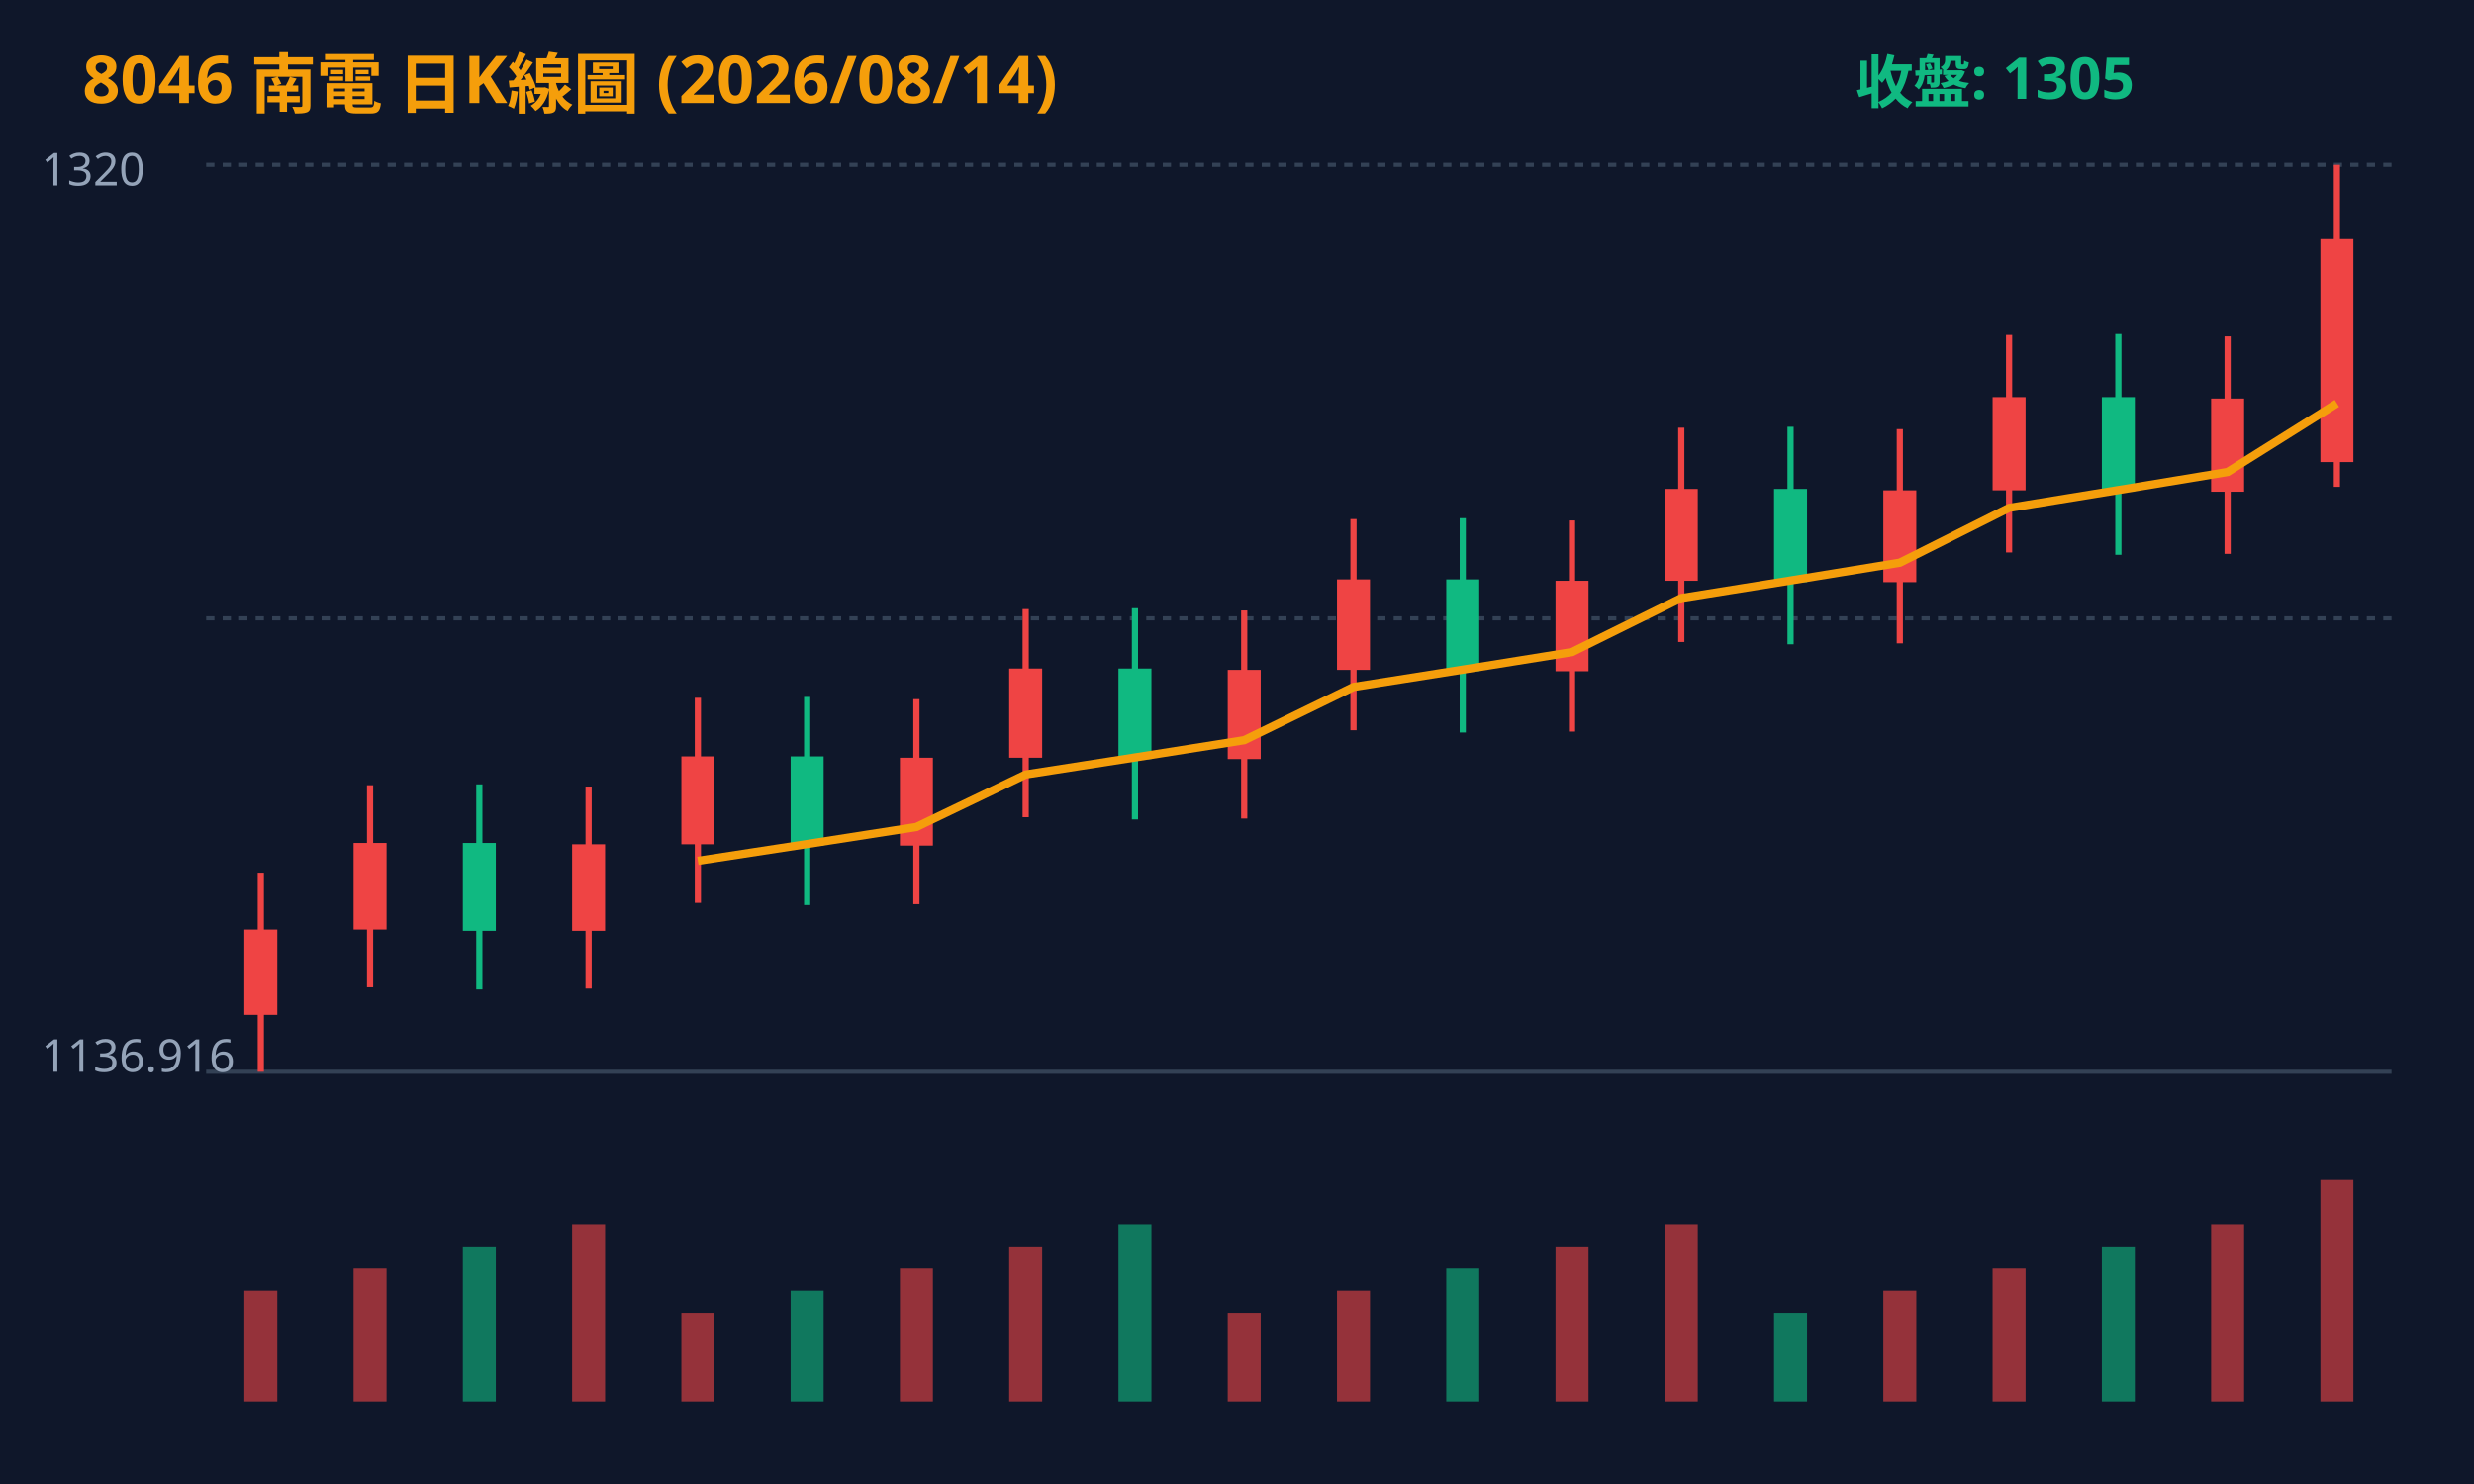
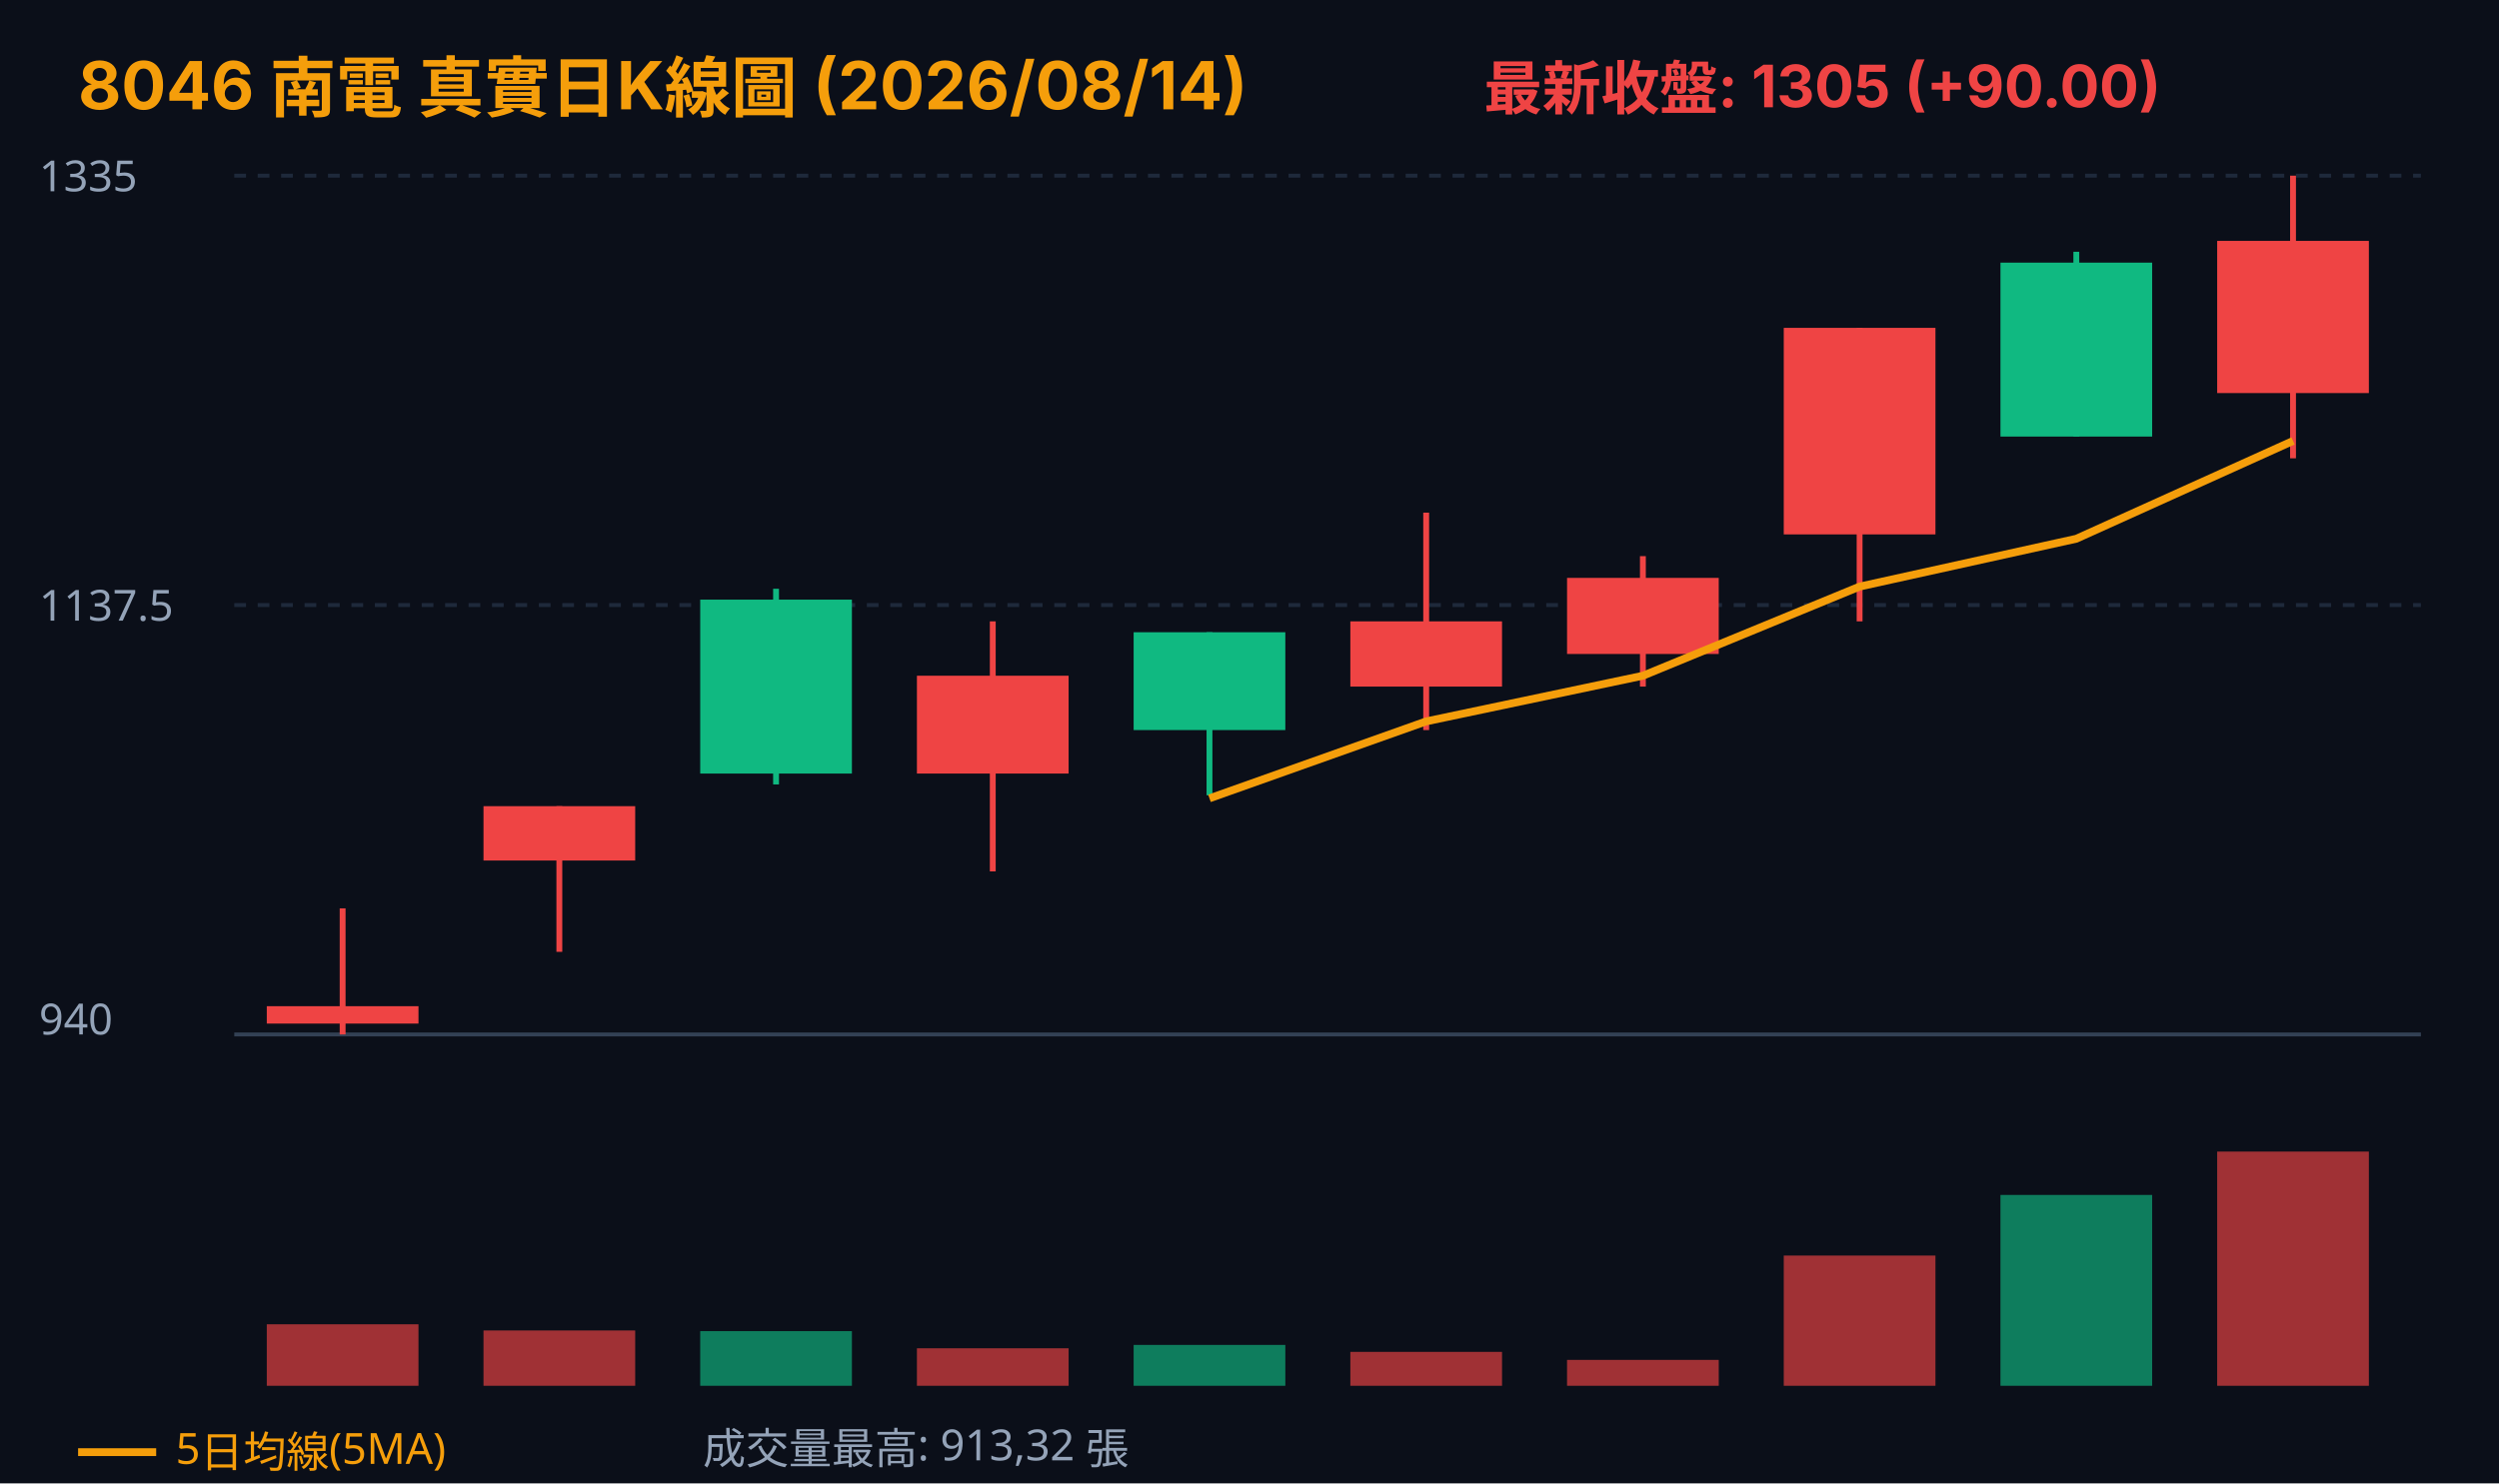
- <svg xmlns="http://www.w3.org/2000/svg" width="600" height="360">
-   <rect width="100%" height="100%" fill="#0f172a" />
-   <text x="20" y="25" fill="#f59e0b" font-size="16" font-weight="bold" font-family="sans-serif">8046 南電 日K線圖 (2026/08/14)</text>
-   <text x="450" y="25" fill="#10b981" font-size="14" font-weight="bold" font-family="sans-serif">收盤: 1305</text>
-   <line x1="50" y1="40" x2="580" y2="40" stroke="#334155" stroke-dasharray="2,2" />
-   <line x1="50" y1="150" x2="580" y2="150" stroke="#334155" stroke-dasharray="2,2" />
-   <line x1="50" y1="260" x2="580" y2="260" stroke="#334155" />
-   <text x="10" y="45" fill="#94a3b8" font-size="11" font-family="sans-serif">1320</text>
-   <text x="10" y="260" fill="#94a3b8" font-size="11" font-family="sans-serif">1136.916</text>
-   <line x1="63.25" y1="211.702" x2="63.25" y2="260" stroke="#ef4444" stroke-width="1.5" />
-   <rect x="59.25" y="225.501" width="8" height="20.699" fill="#ef4444" />
-   <rect x="59.25" y="313.12" width="8" height="26.88" fill="#ef4444" opacity="0.6" />
-   <line x1="89.75" y1="190.485" x2="89.75" y2="239.508" stroke="#ef4444" stroke-width="1.5" />
-   <rect x="85.75" y="204.491" width="8" height="21.01" fill="#ef4444" />
-   <rect x="85.75" y="307.744" width="8" height="32.256" fill="#ef4444" opacity="0.6" />
-   <line x1="116.25" y1="190.275" x2="116.25" y2="240.033" stroke="#10b981" stroke-width="1.5" />
-   <rect x="112.25" y="204.491" width="8" height="21.325" fill="#10b981" />
-   <rect x="112.25" y="302.368" width="8" height="37.632" fill="#10b981" opacity="0.6" />
-   <line x1="142.75" y1="190.808" x2="142.75" y2="239.82" stroke="#ef4444" stroke-width="1.5" />
-   <rect x="138.75" y="204.811" width="8" height="21.005" fill="#ef4444" />
-   <rect x="138.75" y="296.992" width="8" height="43.008" fill="#ef4444" opacity="0.6" />
-   <line x1="169.25" y1="169.277" x2="169.25" y2="219.025" stroke="#ef4444" stroke-width="1.5" />
-   <rect x="165.25" y="183.491" width="8" height="21.32" fill="#ef4444" />
-   <rect x="165.25" y="318.496" width="8" height="21.504" fill="#ef4444" opacity="0.6" />
-   <line x1="195.75" y1="169.064" x2="195.75" y2="219.558" stroke="#10b981" stroke-width="1.5" />
-   <rect x="191.75" y="183.491" width="8" height="21.64" fill="#10b981" />
-   <rect x="191.75" y="313.12" width="8" height="26.88" fill="#10b981" opacity="0.6" />
-   <line x1="222.25" y1="169.605" x2="222.25" y2="219.341" stroke="#ef4444" stroke-width="1.5" />
-   <rect x="218.25" y="183.816" width="8" height="21.315" fill="#ef4444" />
-   <rect x="218.25" y="307.744" width="8" height="32.256" fill="#ef4444" opacity="0.6" />
-   <line x1="248.75" y1="147.757" x2="248.75" y2="198.239" stroke="#ef4444" stroke-width="1.5" />
-   <rect x="244.75" y="162.18" width="8" height="21.635" fill="#ef4444" />
-   <rect x="244.75" y="302.368" width="8" height="37.632" fill="#ef4444" opacity="0.6" />
-   <line x1="275.25" y1="147.541" x2="275.25" y2="198.78" stroke="#10b981" stroke-width="1.5" />
-   <rect x="271.25" y="162.18" width="8" height="21.96" fill="#10b981" />
-   <rect x="271.25" y="296.992" width="8" height="43.008" fill="#10b981" opacity="0.6" />
-   <line x1="301.75" y1="148.09" x2="301.75" y2="198.56" stroke="#ef4444" stroke-width="1.5" />
-   <rect x="297.75" y="162.51" width="8" height="21.63" fill="#ef4444" />
-   <rect x="297.75" y="318.496" width="8" height="21.504" fill="#ef4444" opacity="0.6" />
-   <line x1="328.25" y1="125.919" x2="328.25" y2="177.146" stroke="#ef4444" stroke-width="1.5" />
-   <rect x="324.25" y="140.555" width="8" height="21.955" fill="#ef4444" />
-   <rect x="324.25" y="313.12" width="8" height="26.88" fill="#ef4444" opacity="0.6" />
-   <line x1="354.75" y1="125.699" x2="354.75" y2="177.695" stroke="#10b981" stroke-width="1.5" />
-   <rect x="350.75" y="140.555" width="8" height="22.284" fill="#10b981" />
-   <rect x="350.75" y="307.744" width="8" height="32.256" fill="#10b981" opacity="0.6" />
-   <line x1="381.25" y1="126.256" x2="381.25" y2="177.472" stroke="#ef4444" stroke-width="1.5" />
-   <rect x="377.25" y="140.889" width="8" height="21.95" fill="#ef4444" />
-   <rect x="377.25" y="302.368" width="8" height="37.632" fill="#ef4444" opacity="0.6" />
-   <line x1="407.75" y1="103.758" x2="407.75" y2="155.742" stroke="#ef4444" stroke-width="1.5" />
-   <rect x="403.75" y="118.61" width="8" height="22.279" fill="#ef4444" />
-   <rect x="403.75" y="296.992" width="8" height="43.008" fill="#ef4444" opacity="0.6" />
-   <line x1="434.25" y1="103.535" x2="434.25" y2="156.299" stroke="#10b981" stroke-width="1.5" />
-   <rect x="430.25" y="118.61" width="8" height="22.613" fill="#10b981" />
-   <rect x="430.25" y="318.496" width="8" height="21.504" fill="#10b981" opacity="0.6" />
-   <line x1="460.75" y1="104.1" x2="460.75" y2="156.073" stroke="#ef4444" stroke-width="1.5" />
-   <rect x="456.75" y="118.95" width="8" height="22.274" fill="#ef4444" />
-   <rect x="456.75" y="313.12" width="8" height="26.88" fill="#ef4444" opacity="0.6" />
-   <line x1="487.25" y1="81.269" x2="487.25" y2="134.022" stroke="#ef4444" stroke-width="1.5" />
-   <rect x="483.25" y="96.341" width="8" height="22.608" fill="#ef4444" />
-   <rect x="483.25" y="307.744" width="8" height="32.256" fill="#ef4444" opacity="0.6" />
-   <line x1="513.75" y1="81.043" x2="513.75" y2="134.587" stroke="#10b981" stroke-width="1.5" />
-   <rect x="509.75" y="96.341" width="8" height="22.947" fill="#10b981" />
-   <rect x="509.75" y="302.368" width="8" height="37.632" fill="#10b981" opacity="0.6" />
-   <line x1="540.25" y1="81.617" x2="540.25" y2="134.357" stroke="#ef4444" stroke-width="1.5" />
-   <rect x="536.25" y="96.686" width="8" height="22.603" fill="#ef4444" />
-   <rect x="536.25" y="296.992" width="8" height="43.008" fill="#ef4444" opacity="0.6" />
-   <line x1="566.75" y1="40" x2="566.75" y2="118.106" stroke="#ef4444" stroke-width="1.5" />
-   <rect x="562.75" y="58.025" width="8" height="54.074" fill="#ef4444" />
-   <rect x="562.75" y="286.24" width="8" height="53.76" fill="#ef4444" opacity="0.6" />
-   <polyline points="169.25,208.822 195.75,204.748 222.25,200.613 248.75,187.886 275.25,183.752 301.75,179.555 328.25,166.64 354.75,162.445 381.25,158.187 407.75,145.081 434.25,140.823 460.75,136.502 487.25,123.203 513.75,118.883 540.25,114.498 566.75,97.858" fill="none" stroke="#f59e0b" stroke-width="2" />
+ <svg xmlns="http://www.w3.org/2000/svg" width="640" height="380">
+   <rect width="100%" height="100%" fill="#0b0f19" />
+   <text x="20" y="28" fill="#f59e0b" font-size="17" font-weight="bold" font-family="Inter, sans-serif">8046 南電 真實日K線圖 (2026/08/14)</text>
+   <text x="380" y="28" fill="#ef4444" font-size="15" font-weight="bold" font-family="Inter, sans-serif">最新收盤: 1305 (+90.00)</text>
+   <line x1="60" y1="45" x2="620" y2="45" stroke="#1e293b" stroke-dasharray="3,3" />
+   <line x1="60" y1="155" x2="620" y2="155" stroke="#1e293b" stroke-dasharray="3,3" />
+   <line x1="60" y1="265" x2="620" y2="265" stroke="#334155" />
+   <text x="10" y="49" fill="#94a3b8" font-size="11" font-family="sans-serif">1335</text>
+   <text x="10" y="159" fill="#94a3b8" font-size="11" font-family="sans-serif">1137.5</text>
+   <text x="10" y="265" fill="#94a3b8" font-size="11" font-family="sans-serif">940</text>
+   <line x1="87.75" y1="232.696" x2="87.75" y2="265" stroke="#ef4444" stroke-width="1.5" />
+   <rect x="68.325" y="257.759" width="38.85" height="4.456" fill="#ef4444" />
+   <rect x="68.325" y="339.245" width="38.85" height="15.755" fill="#ef4444" opacity="0.65" />
+   <line x1="143.25" y1="206.519" x2="143.25" y2="243.835" stroke="#ef4444" stroke-width="1.5" />
+   <rect x="123.825" y="206.519" width="38.85" height="13.924" fill="#ef4444" />
+   <rect x="123.825" y="340.828" width="38.85" height="14.172" fill="#ef4444" opacity="0.65" />
+   <line x1="198.75" y1="150.823" x2="198.75" y2="200.949" stroke="#10b981" stroke-width="1.5" />
+   <rect x="179.325" y="153.608" width="38.85" height="44.557" fill="#10b981" />
+   <rect x="179.325" y="341.003" width="38.85" height="13.997" fill="#10b981" opacity="0.65" />
+   <line x1="254.25" y1="159.177" x2="254.25" y2="223.228" stroke="#ef4444" stroke-width="1.5" />
+   <rect x="234.825" y="173.101" width="38.85" height="25.063" fill="#ef4444" />
+   <rect x="234.825" y="345.395" width="38.85" height="9.605" fill="#ef4444" opacity="0.65" />
+   <line x1="309.75" y1="161.962" x2="309.75" y2="203.734" stroke="#10b981" stroke-width="1.5" />
+   <rect x="290.325" y="161.962" width="38.85" height="25.063" fill="#10b981" />
+   <rect x="290.325" y="344.53" width="38.85" height="10.47" fill="#10b981" opacity="0.65" />
+   <line x1="365.25" y1="131.329" x2="365.25" y2="187.025" stroke="#ef4444" stroke-width="1.5" />
+   <rect x="345.825" y="159.177" width="38.85" height="16.709" fill="#ef4444" />
+   <rect x="345.825" y="346.316" width="38.85" height="8.684" fill="#ef4444" opacity="0.65" />
+   <line x1="420.75" y1="142.468" x2="420.75" y2="175.886" stroke="#ef4444" stroke-width="1.5" />
+   <rect x="401.325" y="148.038" width="38.85" height="19.494" fill="#ef4444" />
+   <rect x="401.325" y="348.369" width="38.85" height="6.631" fill="#ef4444" opacity="0.65" />
+   <line x1="476.25" y1="83.987" x2="476.25" y2="159.177" stroke="#ef4444" stroke-width="1.5" />
+   <rect x="456.825" y="83.987" width="38.85" height="52.911" fill="#ef4444" />
+   <rect x="456.825" y="321.638" width="38.85" height="33.362" fill="#ef4444" opacity="0.65" />
+   <line x1="531.75" y1="64.494" x2="531.75" y2="111.835" stroke="#10b981" stroke-width="1.5" />
+   <rect x="512.325" y="67.278" width="38.85" height="44.557" fill="#10b981" />
+   <rect x="512.325" y="306.113" width="38.85" height="48.887" fill="#10b981" opacity="0.65" />
+   <line x1="587.25" y1="45" x2="587.25" y2="117.405" stroke="#ef4444" stroke-width="1.5" />
+   <rect x="567.825" y="61.709" width="38.85" height="38.987" fill="#ef4444" />
+   <rect x="567.825" y="295" width="38.85" height="60" fill="#ef4444" opacity="0.65" />
+   <polyline points="309.75,204.514 365.25,184.797 420.75,173.101 476.25,150.266 531.75,138.013 587.25,112.949" fill="none" stroke="#f59e0b" stroke-width="2" />
+   <line x1="20" y1="372" x2="40" y2="372" stroke="#f59e0b" stroke-width="2" />
+   <text x="45" y="375" fill="#f59e0b" font-size="11" font-family="sans-serif">5日均線(5MA)</text>
+   <text x="180" y="375" fill="#94a3b8" font-size="11" font-family="sans-serif">成交量最高: 913,32 張</text>
</svg>
